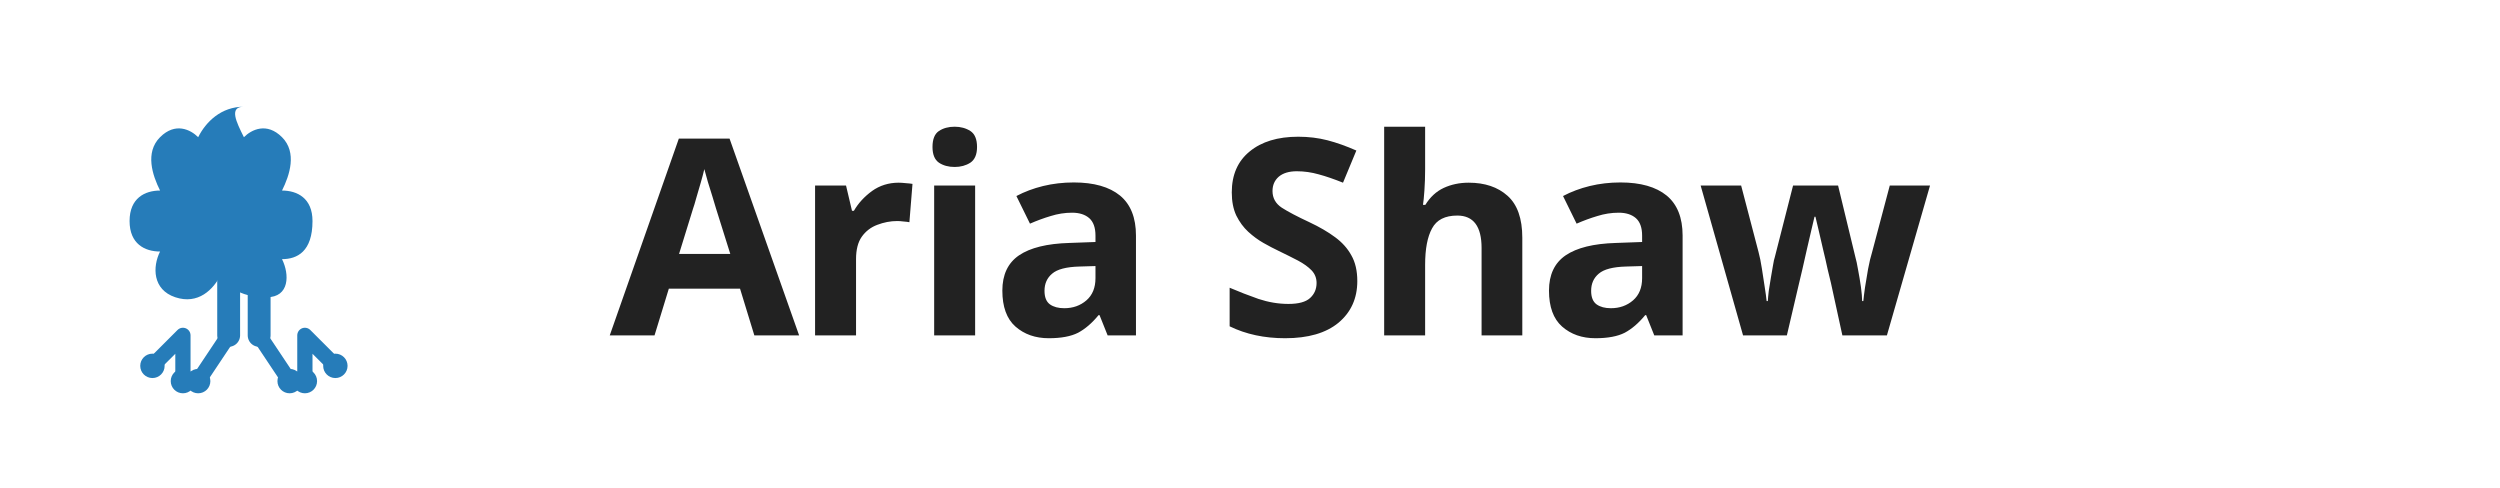
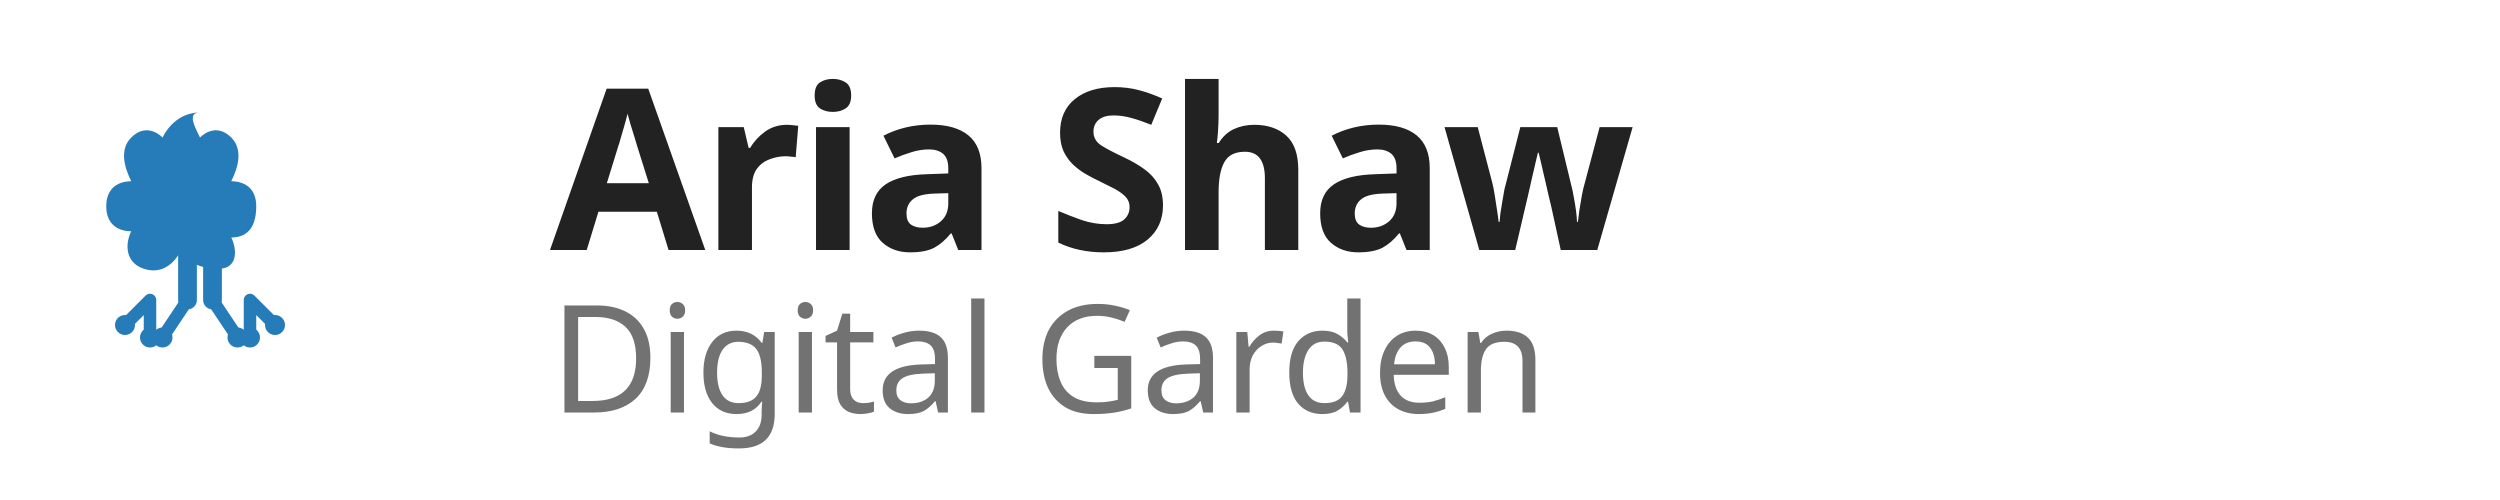
- <svg xmlns="http://www.w3.org/2000/svg" width="164" height="32" viewBox="0 0 164 32" fill="none">
-   <g transform="translate(4, 4)">
+ <svg xmlns="http://www.w3.org/2000/svg" width="200" height="40" viewBox="0 0 200 40" fill="none">
+   <g transform="translate(4, 6)">
    <path d="M12 3C10.5 3 9.5 4 9 5C8.5 4.5 7.5 4 6.5 5C5.5 6 6 7.5 6.5 8.5C5.5 8.5 4.5 9 4.5 10.5C4.5 12 5.5 12.5 6.5 12.5C6 13.5 6 15 7.5 15.5C9 16 10 15 10.5 14C11 15 12 15.5 13.5 15.5C15 15.5 15 14 14.5 13C15.5 13 16.5 12.5 16.5 10.5C16.5 9 15.5 8.5 14.5 8.5C15 7.5 15.5 6 14.5 5C13.5 4 12.5 4.5 12 5C11.5 4 11 3 12 3Z" fill="#267CB9" />
    <path d="M11 12L11 18" stroke="#267CB9" stroke-width="1.5" stroke-linecap="round" />
    <path d="M13 12L13 18" stroke="#267CB9" stroke-width="1.5" stroke-linecap="round" />
    <path d="M8 18L6 20M8 18L8 21M11 18L9 21M13 18L15 21M16 18L18 20M16 18L16 21" stroke="#267CB9" stroke-width="1" stroke-linecap="round" />
    <circle cx="6" cy="20" r="0.8" fill="#267CB9" />
    <circle cx="8" cy="21" r="0.8" fill="#267CB9" />
    <circle cx="9" cy="21" r="0.8" fill="#267CB9" />
    <circle cx="15" cy="21" r="0.8" fill="#267CB9" />
    <circle cx="16" cy="21" r="0.8" fill="#267CB9" />
    <circle cx="18" cy="20" r="0.8" fill="#267CB9" />
  </g>
-   <text x="40" y="22" font-family="system-ui, -apple-system, 'Segoe UI', 'Noto Sans', sans-serif" font-size="18" font-weight="600" fill="#222" letter-spacing="-0.02em">Aria Shaw</text>
+   <text x="44" y="20" font-family="system-ui, -apple-system, 'Segoe UI', 'Noto Sans', sans-serif" font-size="18" font-weight="600" fill="#222" letter-spacing="-0.02em">Aria Shaw</text>
+   <text x="44" y="33" font-family="system-ui, -apple-system, 'Segoe UI', 'Noto Sans', sans-serif" font-size="12" font-weight="400" fill="#727272" letter-spacing="-0.01em">Digital Garden</text>
</svg>
